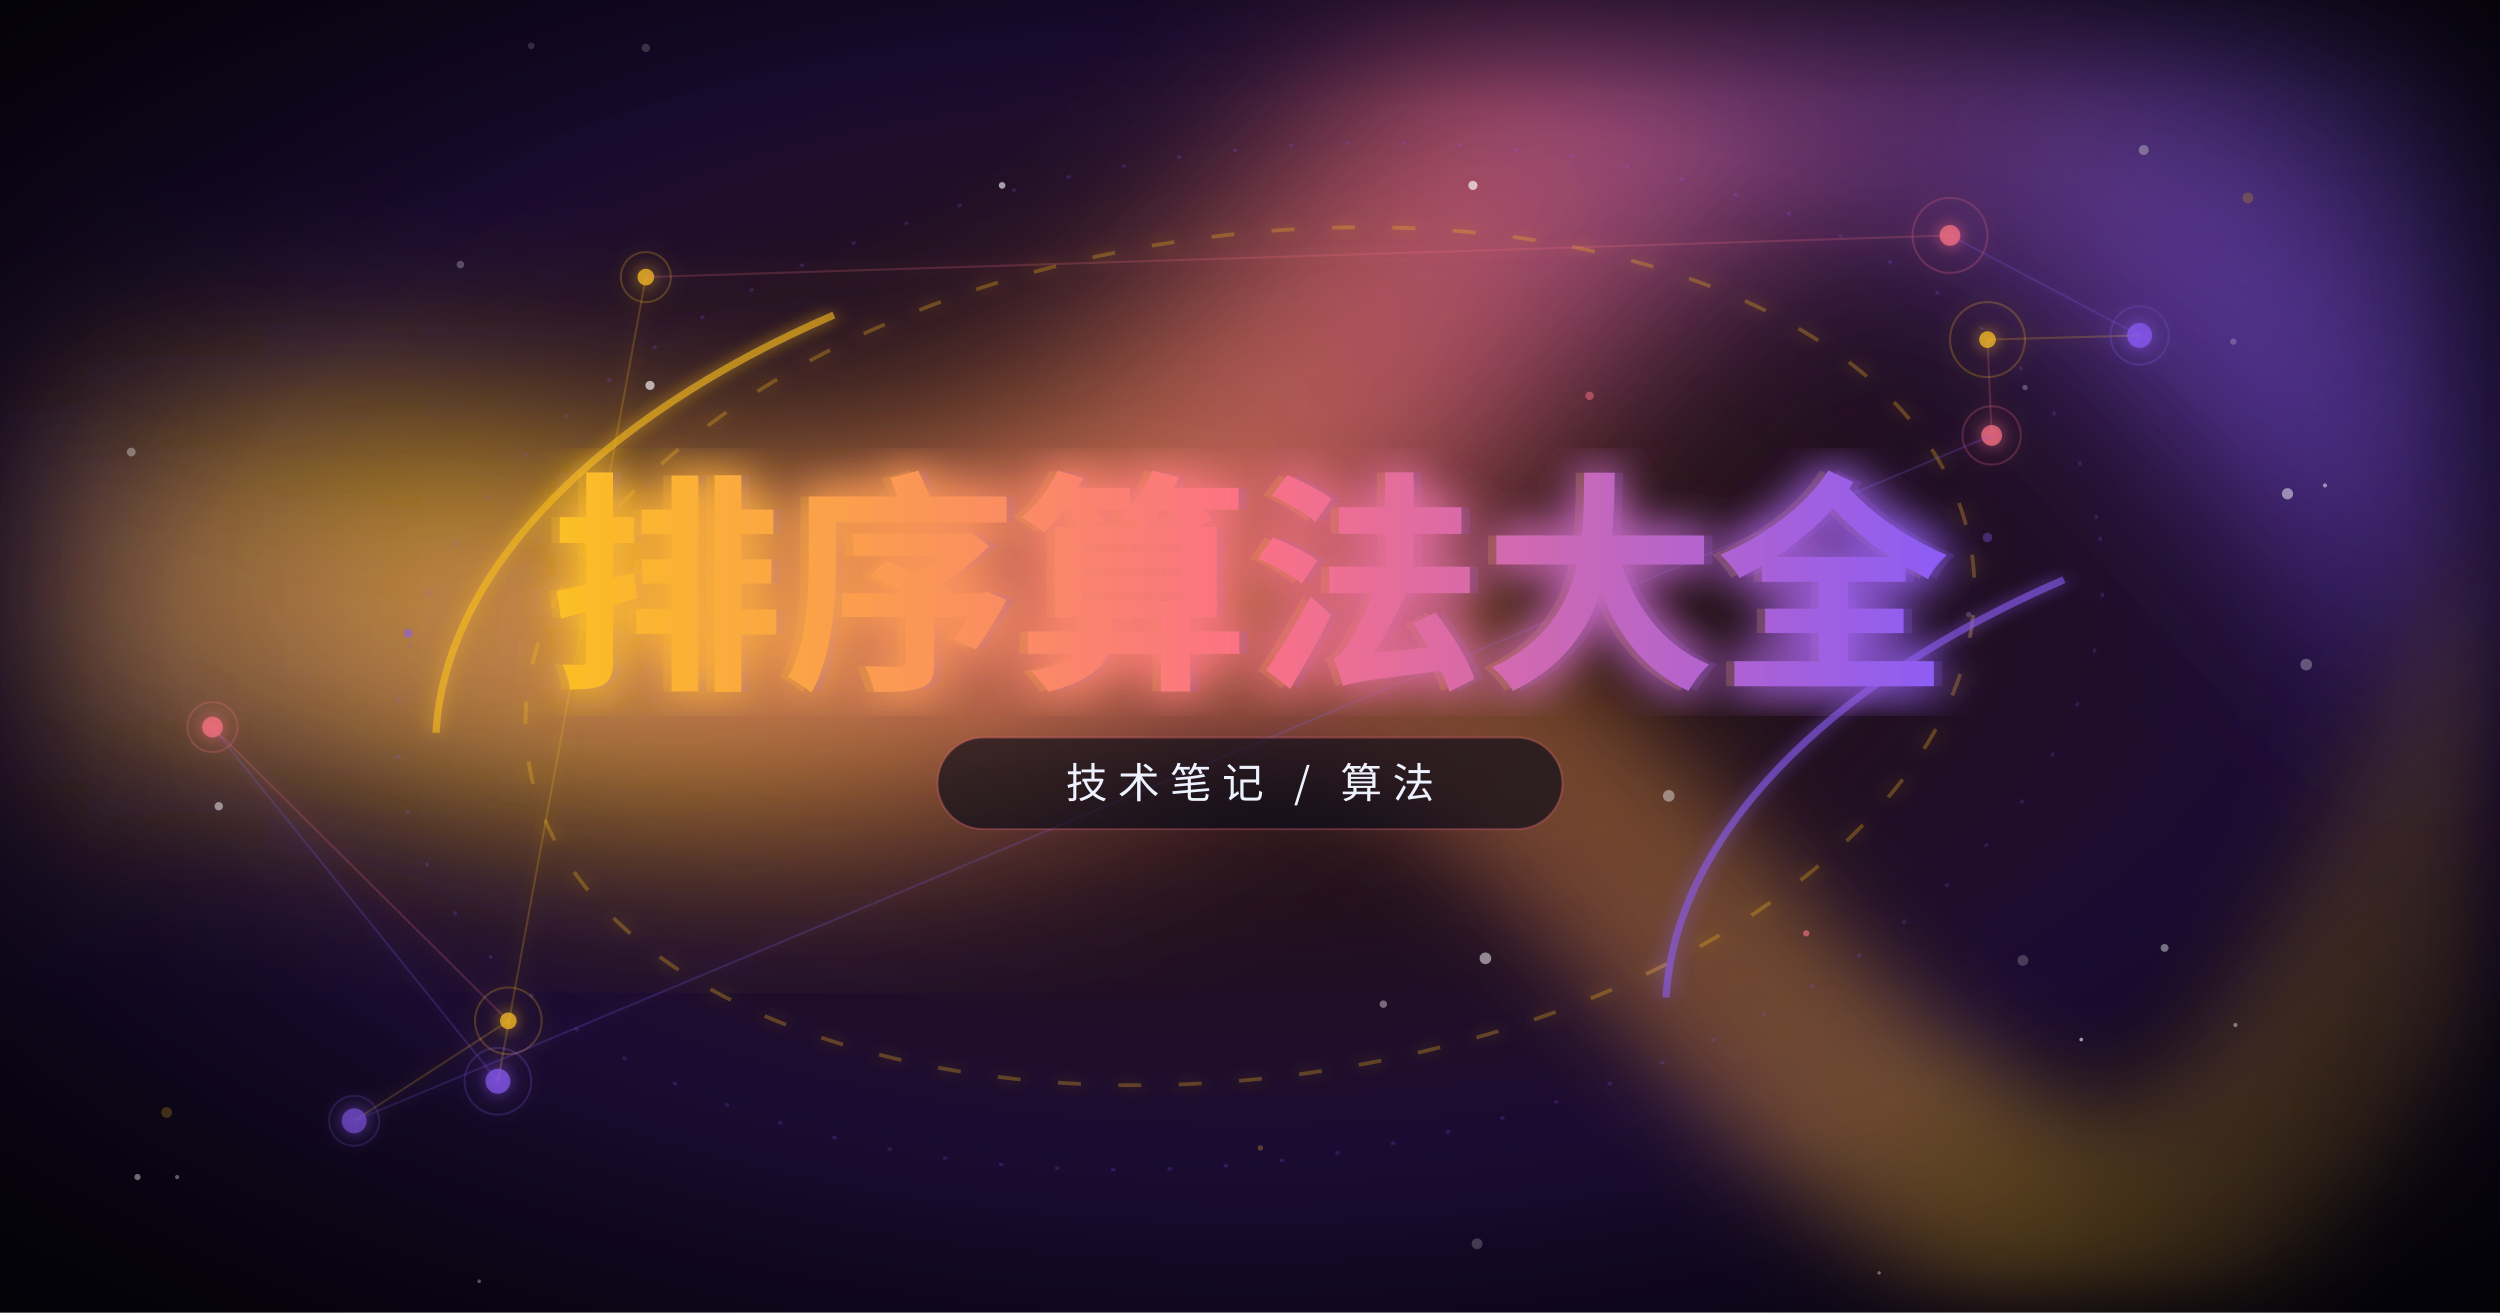
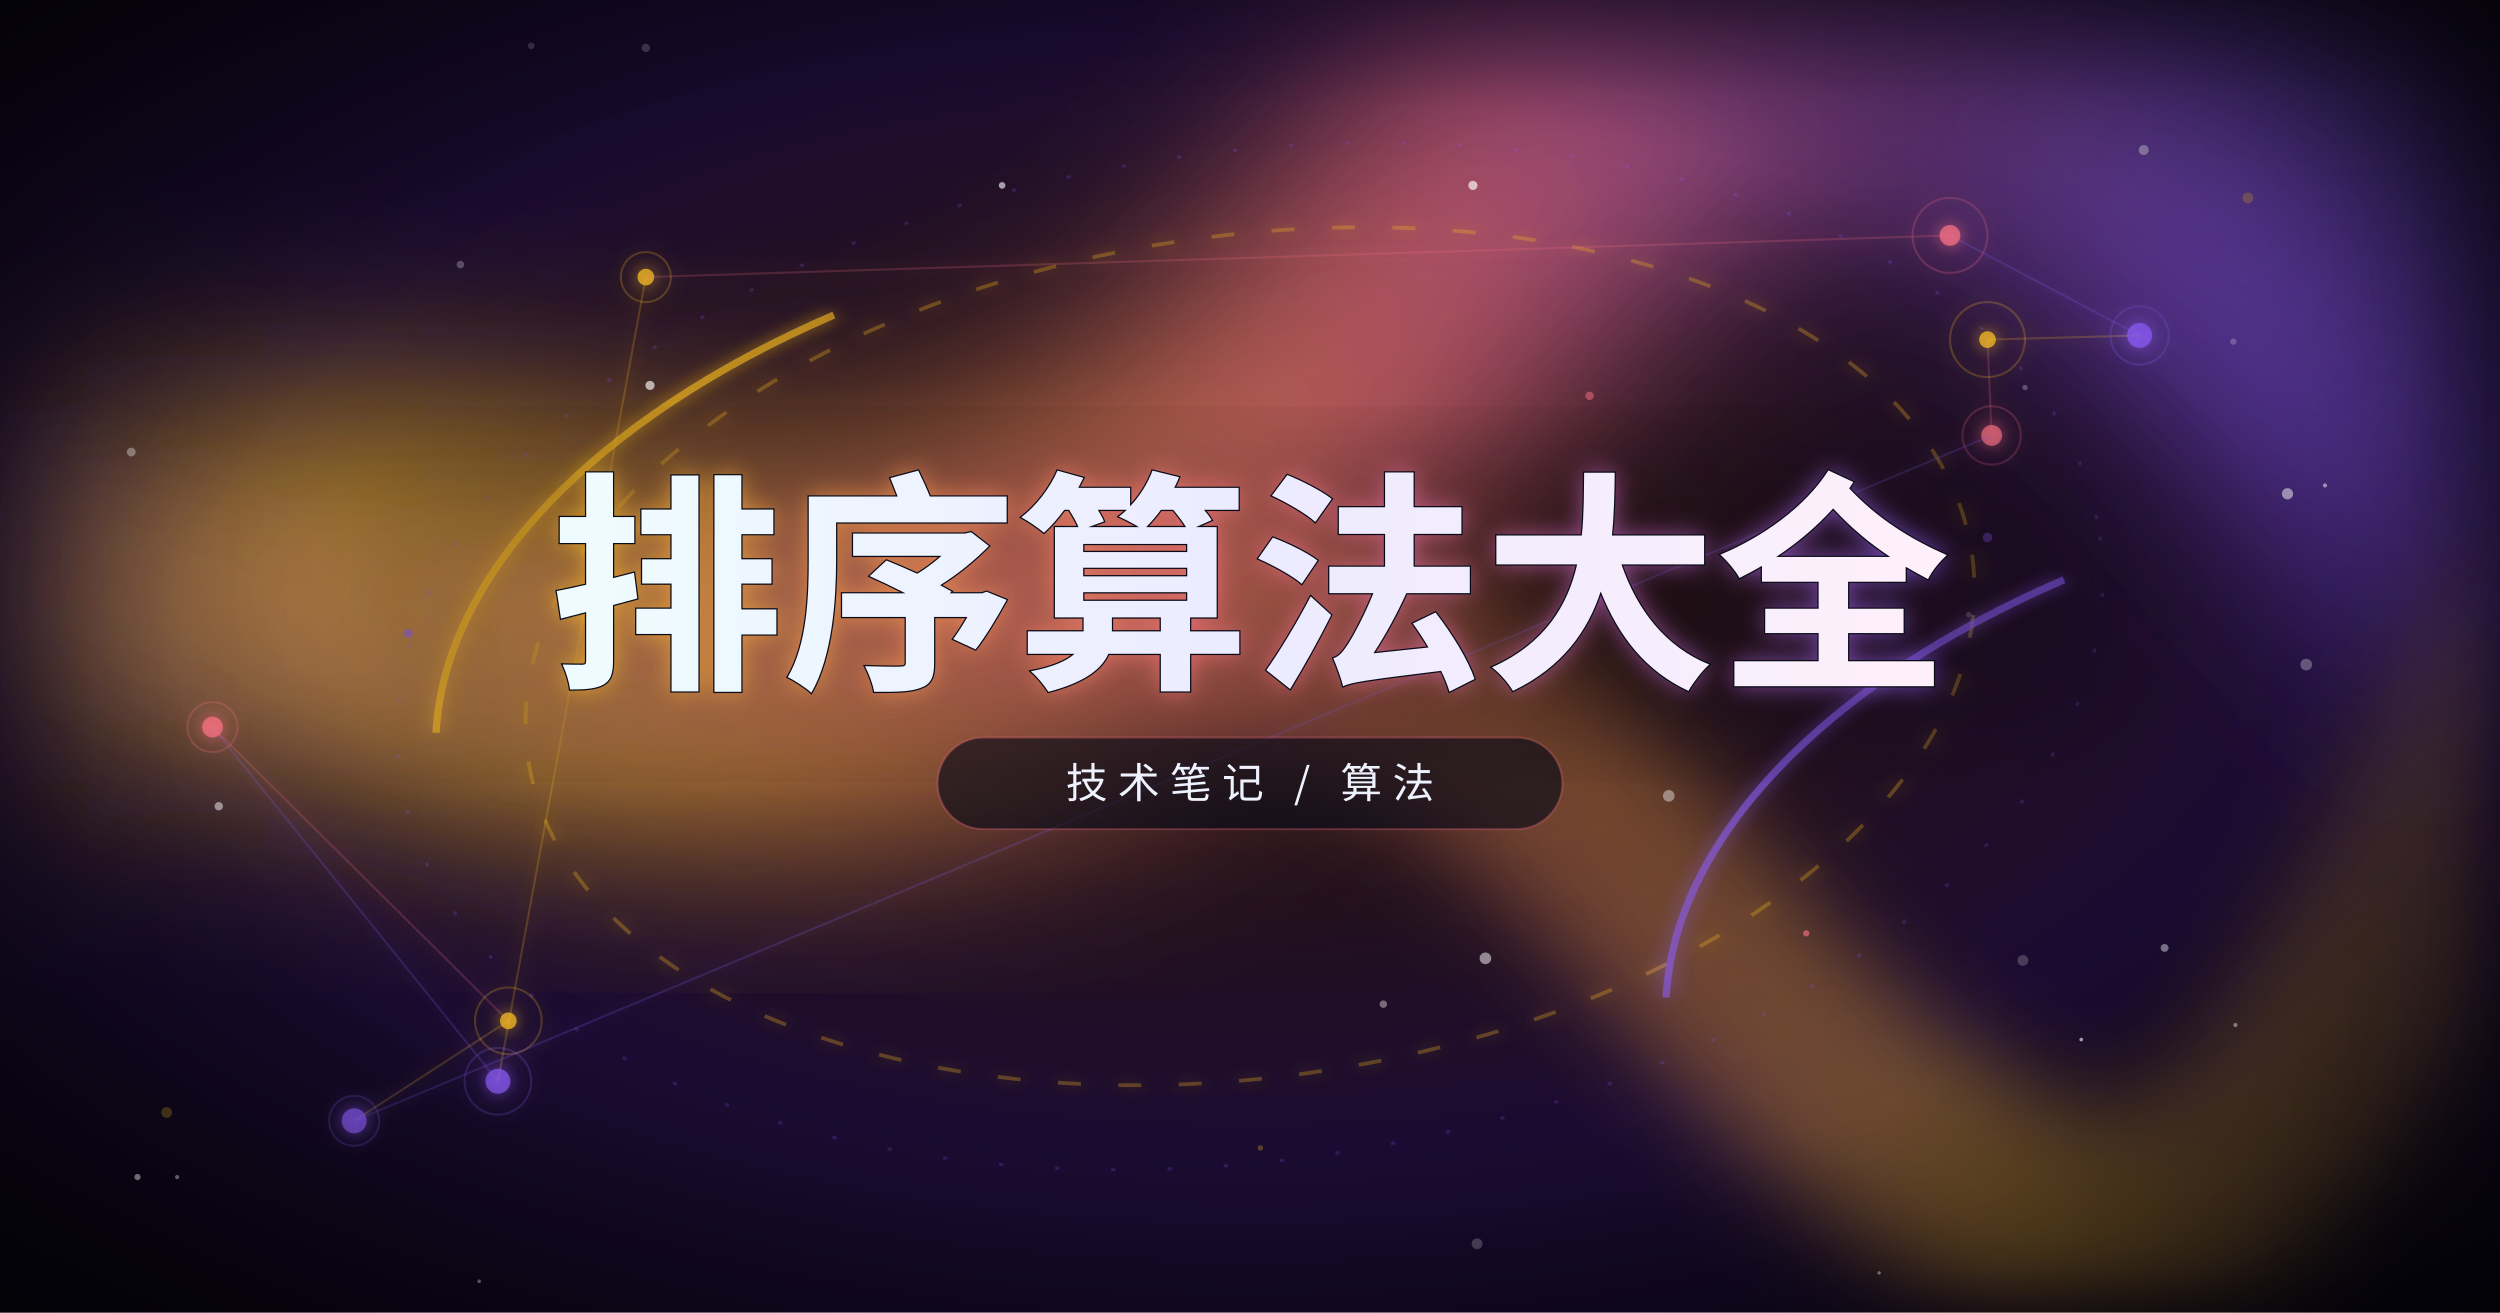
<svg xmlns="http://www.w3.org/2000/svg" width="1200" height="630" viewBox="0 0 1200 630">
  <defs>
    <radialGradient id="bg" cx="50%" cy="45%" r="82%">
      <stop stop-color="#2b1705" />
      <stop offset=".52" stop-color="#1b0b31" />
      <stop offset="1" stop-color="#02030a" />
    </radialGradient>
    <linearGradient id="auroraA" x1="0" y1="0" x2="1" y2="0">
      <stop stop-color="#fbbf24" stop-opacity="0" />
      <stop offset=".25" stop-color="#fbbf24" stop-opacity=".82" />
      <stop offset=".56" stop-color="#fb7185" stop-opacity=".70" />
      <stop offset=".82" stop-color="#8b5cf6" stop-opacity=".72" />
      <stop offset="1" stop-color="#8b5cf6" stop-opacity="0" />
    </linearGradient>
    <linearGradient id="auroraB" x1="0" y1="0" x2="1" y2="0">
      <stop stop-color="#8b5cf6" stop-opacity="0" />
      <stop offset=".42" stop-color="#fb7185" stop-opacity=".56" />
      <stop offset=".75" stop-color="#fbbf24" stop-opacity=".58" />
      <stop offset="1" stop-color="#fbbf24" stop-opacity="0" />
    </linearGradient>
-     <linearGradient id="titleGradient" x1="0" y1="0" x2="1" y2="0">
+     <linearGradient id="neonGradient" x1="0" y1="0" x2="1" y2="0">
      <stop stop-color="#fbbf24" />
      <stop offset=".5" stop-color="#fb7185" />
      <stop offset="1" stop-color="#8b5cf6" />
+     </linearGradient>
+     <linearGradient id="titleGradient" x1="0" y1="0" x2="1" y2="0">
+       <stop stop-color="#effcff" />
+       <stop offset=".5" stop-color="#ecebff" />
+       <stop offset="1" stop-color="#fff0fb" />
    </linearGradient>
    <linearGradient id="prismGradient" x1="0" y1="0" x2="1" y2="1">
      <stop stop-color="#fbbf24" stop-opacity=".48" />
      <stop offset=".5" stop-color="#fb7185" stop-opacity=".10" />
      <stop offset="1" stop-color="#8b5cf6" stop-opacity=".44" />
    </linearGradient>
    <linearGradient id="glassGradient" x1="0" y1="0" x2="1" y2="1">
      <stop stop-color="#fff" stop-opacity=".13" />
      <stop offset=".48" stop-color="#fff" stop-opacity=".035" />
      <stop offset="1" stop-color="#fb7185" stop-opacity=".12" />
    </linearGradient>
    <filter id="blur48">
      <feGaussianBlur stdDeviation="48" />
    </filter>
    <filter id="blur22">
      <feGaussianBlur stdDeviation="22" />
    </filter>
    <filter id="lineGlow">
      <feGaussianBlur stdDeviation="4" result="b" />
      <feMerge>
        <feMergeNode in="b" />
        <feMergeNode in="SourceGraphic" />
      </feMerge>
    </filter>
    <filter id="softGlow">
      <feGaussianBlur stdDeviation="3" result="b" />
      <feMerge>
        <feMergeNode in="b" />
        <feMergeNode in="SourceGraphic" />
      </feMerge>
    </filter>
-     <filter id="titleGlow">
-       <feGaussianBlur stdDeviation="11" result="b1" />
-       <feGaussianBlur stdDeviation="3" result="b2" />
-       <feMerge>
-         <feMergeNode in="b1" />
-         <feMergeNode in="b2" />
-         <feMergeNode in="SourceGraphic" />
-       </feMerge>
+     <filter id="titleGlow" x="-30%" y="-50%" width="160%" height="200%">
+       <feGaussianBlur stdDeviation="6" />
    </filter>
    <radialGradient id="vignette" cx="50%" cy="50%" r="73%">
      <stop offset=".58" stop-color="#000" stop-opacity="0" />
      <stop offset="1" stop-color="#000" stop-opacity=".70" />
    </radialGradient>
  </defs>
  <rect width="1200" height="630" fill="url(#bg)" />
  <path d="M-160 426 C100 70 360 520 660 162 S1060 90 1360 433" fill="none" stroke="url(#auroraA)" stroke-width="172" filter="url(#blur48)" opacity=".94" />
  <path d="M-100 167 C220 500 500 90 800 436 S1110 465 1320 140" fill="none" stroke="url(#auroraB)" stroke-width="105" filter="url(#blur22)" opacity=".64" />
  <circle cx="1079" cy="95" r="2.6" fill="#fbbf24" opacity="0.32" />
  <circle cx="310" cy="23" r="2.0" fill="#ffffff" opacity="0.22" />
  <circle cx="105" cy="387" r="2.0" fill="#ffffff" opacity="0.49" />
  <circle cx="1098" cy="237" r="2.7" fill="#ffffff" opacity="0.49" />
  <circle cx="1116" cy="233" r="1.0" fill="#ffffff" opacity="0.53" />
  <circle cx="954" cy="258" r="2.3" fill="#8b5cf6" opacity="0.35" />
  <circle cx="801" cy="382" r="2.8" fill="#ffffff" opacity="0.41" />
  <circle cx="902" cy="611" r="0.8" fill="#ffffff" opacity="0.53" />
  <circle cx="709" cy="597" r="2.6" fill="#ffffff" opacity="0.22" />
  <circle cx="972" cy="186" r="1.3" fill="#ffffff" opacity="0.25" />
  <circle cx="867" cy="448" r="1.5" fill="#fb7185" opacity="0.64" />
  <circle cx="85" cy="565" r="1.0" fill="#ffffff" opacity="0.56" />
  <circle cx="481" cy="89" r="1.6" fill="#ffffff" opacity="0.60" />
  <circle cx="1073" cy="492" r="1.0" fill="#ffffff" opacity="0.48" />
  <circle cx="63" cy="217" r="2.1" fill="#ffffff" opacity="0.39" />
  <circle cx="80" cy="534" r="2.6" fill="#fbbf24" opacity="0.32" />
  <circle cx="255" cy="22" r="1.6" fill="#ffffff" opacity="0.22" />
  <circle cx="1029" cy="72" r="2.4" fill="#ffffff" opacity="0.43" />
  <circle cx="1107" cy="319" r="2.8" fill="#ffffff" opacity="0.29" />
  <circle cx="945" cy="295" r="1.3" fill="#ffffff" opacity="0.18" />
  <circle cx="196" cy="304" r="2.2" fill="#8b5cf6" opacity="0.54" />
  <circle cx="1039" cy="455" r="1.9" fill="#ffffff" opacity="0.41" />
  <circle cx="312" cy="185" r="2.2" fill="#ffffff" opacity="0.63" />
  <circle cx="230" cy="615" r="0.9" fill="#ffffff" opacity="0.46" />
  <circle cx="713" cy="460" r="2.8" fill="#ffffff" opacity="0.50" />
  <circle cx="763" cy="190" r="2.0" fill="#fb7185" opacity="0.50" />
  <circle cx="971" cy="461" r="2.6" fill="#ffffff" opacity="0.20" />
  <circle cx="221" cy="127" r="1.8" fill="#ffffff" opacity="0.26" />
  <circle cx="664" cy="482" r="1.8" fill="#ffffff" opacity="0.38" />
  <circle cx="1072" cy="164" r="1.5" fill="#ffffff" opacity="0.25" />
  <circle cx="605" cy="551" r="1.3" fill="#fbbf24" opacity="0.29" />
  <circle cx="66" cy="565" r="1.5" fill="#ffffff" opacity="0.68" />
  <circle cx="707" cy="89" r="2.2" fill="#ffffff" opacity="0.65" />
  <circle cx="999" cy="499" r="0.9" fill="#ffffff" opacity="0.61" />
  <g transform="translate(600 315) rotate(-8)" fill="none" filter="url(#lineGlow)">
    <ellipse rx="350" ry="202" stroke="#fbbf24" stroke-opacity=".28" stroke-width="1.8" stroke-dasharray="11 18" />
    <ellipse rx="412" ry="242" stroke="#8b5cf6" stroke-opacity=".20" stroke-width="1.5" stroke-dasharray="2 25" />
    <path d="M-392 -18 A395 218 0 0 1 -175 -190" stroke="#fbbf24" stroke-width="3.5" opacity=".58" />
    <path d="M175 190 A395 218 0 0 1 392 18" stroke="#8b5cf6" stroke-width="3.5" opacity=".58" />
  </g>
  <g filter="url(#lineGlow)">
    <line x1="310" y1="133" x2="239" y2="519" stroke="#fbbf24" stroke-opacity=".20" />
    <circle cx="310" cy="133" r="4" fill="#fbbf24" opacity=".72" />
    <circle cx="310" cy="133" r="12" fill="none" stroke="#fbbf24" stroke-opacity=".22" />
    <line x1="956" y1="209" x2="954" y2="163" stroke="#fb7185" stroke-opacity=".20" />
    <circle cx="956" cy="209" r="5" fill="#fb7185" opacity=".72" />
    <circle cx="956" cy="209" r="14" fill="none" stroke="#fb7185" stroke-opacity=".22" />
    <line x1="239" y1="519" x2="102" y2="349" stroke="#8b5cf6" stroke-opacity=".20" />
    <circle cx="239" cy="519" r="6" fill="#8b5cf6" opacity=".72" />
    <circle cx="239" cy="519" r="16" fill="none" stroke="#8b5cf6" stroke-opacity=".22" />
    <line x1="954" y1="163" x2="1027" y2="161" stroke="#fbbf24" stroke-opacity=".20" />
    <circle cx="954" cy="163" r="4" fill="#fbbf24" opacity=".72" />
    <circle cx="954" cy="163" r="18" fill="none" stroke="#fbbf24" stroke-opacity=".22" />
    <line x1="102" y1="349" x2="244" y2="490" stroke="#fb7185" stroke-opacity=".20" />
    <circle cx="102" cy="349" r="5" fill="#fb7185" opacity=".72" />
    <circle cx="102" cy="349" r="12" fill="none" stroke="#fb7185" stroke-opacity=".22" />
    <line x1="1027" y1="161" x2="936" y2="113" stroke="#8b5cf6" stroke-opacity=".20" />
    <circle cx="1027" cy="161" r="6" fill="#8b5cf6" opacity=".72" />
    <circle cx="1027" cy="161" r="14" fill="none" stroke="#8b5cf6" stroke-opacity=".22" />
    <line x1="244" y1="490" x2="170" y2="538" stroke="#fbbf24" stroke-opacity=".20" />
    <circle cx="244" cy="490" r="4" fill="#fbbf24" opacity=".72" />
    <circle cx="244" cy="490" r="16" fill="none" stroke="#fbbf24" stroke-opacity=".22" />
    <line x1="936" y1="113" x2="310" y2="133" stroke="#fb7185" stroke-opacity=".20" />
    <circle cx="936" cy="113" r="5" fill="#fb7185" opacity=".72" />
    <circle cx="936" cy="113" r="18" fill="none" stroke="#fb7185" stroke-opacity=".22" />
    <line x1="170" y1="538" x2="956" y2="209" stroke="#8b5cf6" stroke-opacity=".20" />
    <circle cx="170" cy="538" r="6" fill="#8b5cf6" opacity=".72" />
    <circle cx="170" cy="538" r="12" fill="none" stroke="#8b5cf6" stroke-opacity=".22" />
  </g>
-   <text x="596" y="322" font-family="'PingFang SC','Microsoft YaHei','Noto Sans CJK SC',sans-serif" font-size="112" font-weight="900" fill="#fbbf24" opacity=".22" text-anchor="middle">排序算法大全</text>
-   <text x="604" y="322" font-family="'PingFang SC','Microsoft YaHei','Noto Sans CJK SC',sans-serif" font-size="112" font-weight="900" fill="#8b5cf6" opacity=".20" text-anchor="middle">排序算法大全</text>
-   <text x="600" y="322" font-family="'PingFang SC','Microsoft YaHei','Noto Sans CJK SC',sans-serif" font-size="112" font-weight="900" fill="url(#titleGradient)" text-anchor="middle" filter="url(#titleGlow)">排序算法大全</text>
+   <rect x="170" y="210" width="860" height="150" rx="75" fill="#02040c" opacity=".18" filter="url(#blur22)" />
+   <text x="600" y="322" font-family="'PingFang SC','Microsoft YaHei','Noto Sans CJK SC',sans-serif" font-size="112" font-weight="900" fill="url(#neonGradient)" opacity=".72" text-anchor="middle" filter="url(#titleGlow)">排序算法大全</text>
+   <text x="600" y="322" font-family="'PingFang SC','Microsoft YaHei','Noto Sans CJK SC',sans-serif" font-size="112" font-weight="900" fill="url(#titleGradient)" stroke="#090b18" stroke-width="1.2" paint-order="stroke" text-anchor="middle">排序算法大全</text>
  <rect x="450" y="354" width="300" height="44" rx="22" fill="#070a18" opacity=".64" stroke="#fb7185" stroke-opacity=".42" />
  <text x="600" y="383" font-family="'PingFang SC','Microsoft YaHei','Noto Sans CJK SC',sans-serif" font-size="20" fill="#eef2ff" text-anchor="middle" letter-spacing="5">技术笔记 / 算法</text>
  <rect width="1200" height="630" fill="url(#vignette)" pointer-events="none" />
</svg>
